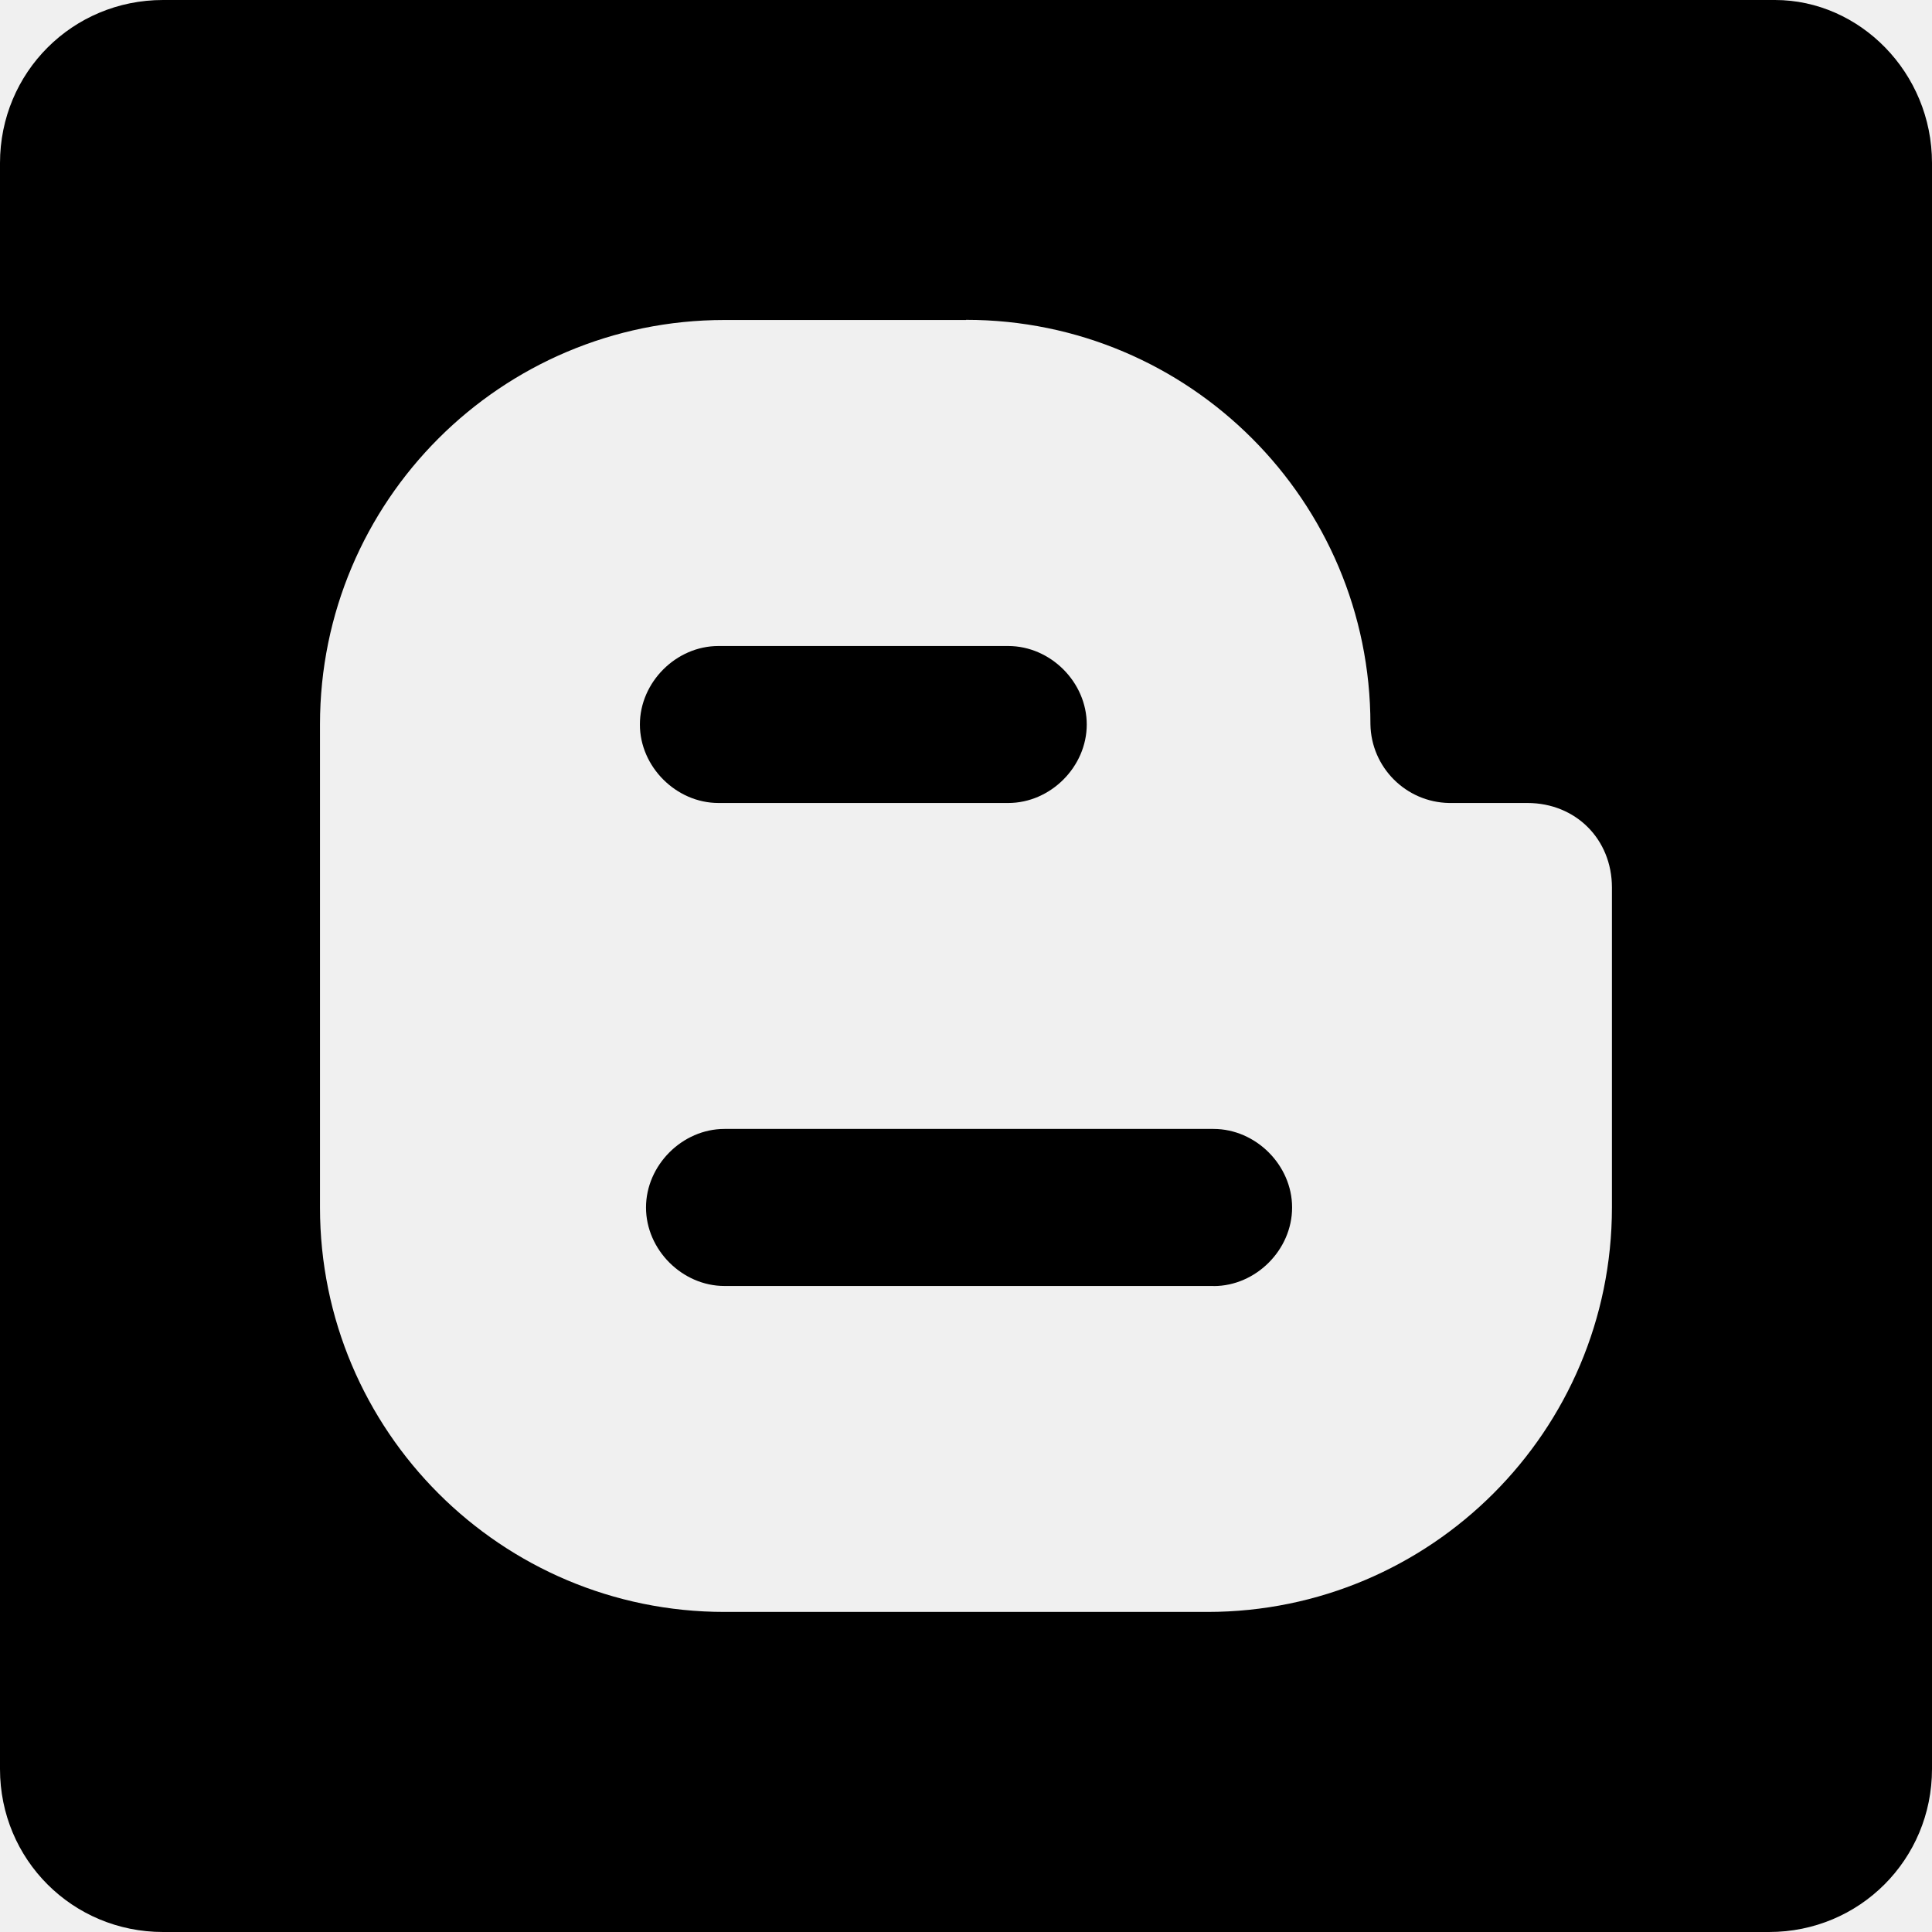
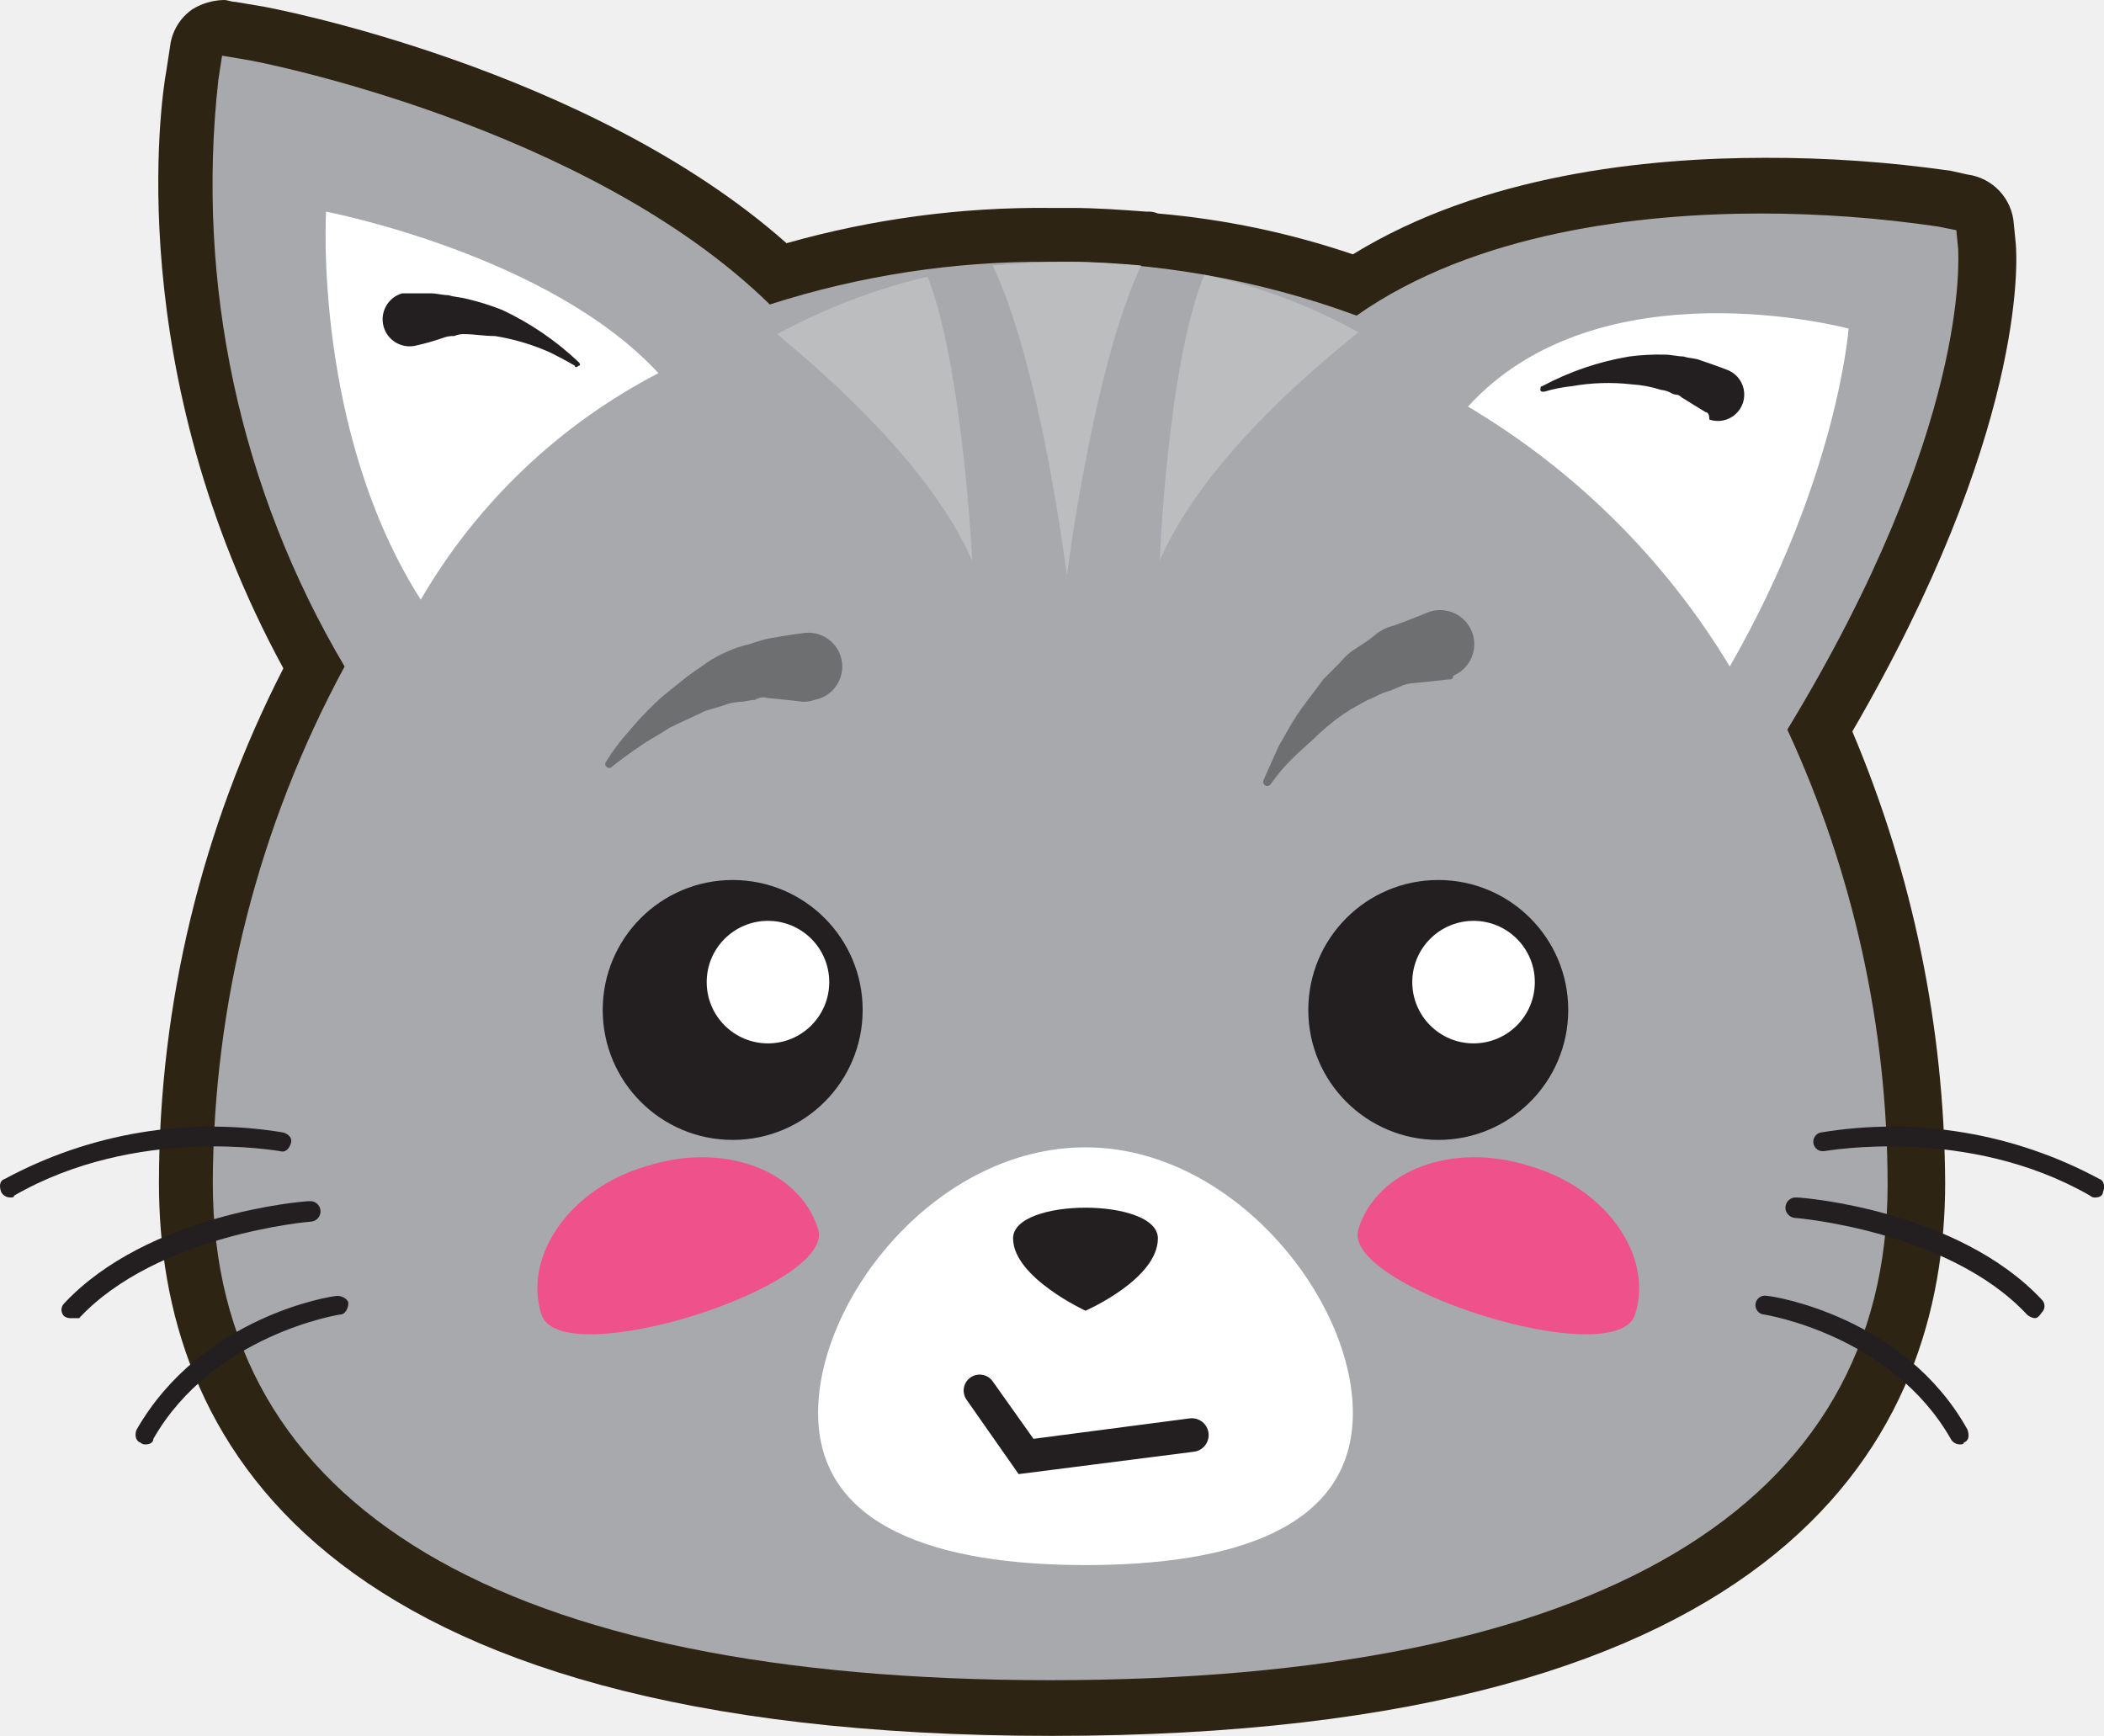
- <svg xmlns="http://www.w3.org/2000/svg" t="1571022415349" class="icon" viewBox="0 0 1024 1024" version="1.1" p-id="13131" width="200" height="200">
+ <svg xmlns="http://www.w3.org/2000/svg" t="1571022696943" class="icon" viewBox="0 0 1241 1024" version="1.1" p-id="19476" width="242.383" height="200">
  <defs>
    <style type="text/css" />
  </defs>
-   <path d="M937.643 1024H86.443C38.4 1024 0 985.6 0 937.643V86.443C0 38.4 38.4 0 86.4 0H940.8C985.6 0 1024 38.4 1024 86.4v851.2C1024 985.6 985.6 1024 937.643 1024zM512 169.6H384A214.4 214.4 0 0 0 169.6 384v256A214.4 214.4 0 0 0 384 854.357h256A214.4 214.4 0 0 0 854.357 640v-169.6c0-25.6-19.2-44.8-44.8-44.8H768a42.453 42.453 0 0 1-41.643-41.643A214.4 214.4 0 0 0 512 169.515z m131.157 512H384c-22.4 0-41.6-19.2-41.6-41.6s19.2-41.643 41.6-41.643h259.157c22.443 0 41.685 19.2 41.685 41.643s-19.2 41.643-41.6 41.643z m-108.8-339.2c22.485 0 41.643 19.2 41.643 41.6s-19.2 41.6-41.6 41.6h-153.6c-22.4 0-41.643-19.2-41.643-41.6s19.2-41.6 41.6-41.6h153.6z" fill="" p-id="13132" />
+   <path d="M93.748 697.634c0 148.945 90.901 326.366 526.785 326.366 434.789 0 526.785-177.42 526.785-326.366a692.717 692.717 0 0 0-54.759-266.13c101.852-175.23 97.472-277.082 96.376-288.034l-1.095-10.952a31.574 31.574 0 0 0-27.38-29.57l-9.857-2.19a756.052 756.052 0 0 0-109.519-7.666c-70.092 0-166.468 9.857-243.132 56.95a487.358 487.358 0 0 0-114.995-24.094 13.887 13.887 0 0 0-6.571-1.095c-15.333-1.095-29.57-2.19-44.903-2.19h-12.047a550.244 550.244 0 0 0-155.517 20.809C347.831 40.522 160.554 4.381 151.793 3.286l-13.142-2.19c-2.19 0-4.381-1.095-6.571-1.095a36.919 36.919 0 0 0-18.618 5.476 31.06 31.06 0 0 0-13.142 21.904l-2.19 14.237c-3.286 17.523-26.284 177.42 68.997 352.65a666.827 666.827 0 0 0-73.378 303.367z" fill="#2D2413" p-id="19477" />
+   <path d="M619.438 991.144c-323.08 0-493.929-101.852-493.929-293.51a644.89 644.89 0 0 1 77.758-304.462 557.549 557.549 0 0 1-74.473-346.079l2.19-14.237 13.142 2.19c8.761 1.095 202.61 39.427 309.938 144.565a527.048 527.048 0 0 1 164.278-25.189 515.395 515.395 0 0 1 181.801 31.76c70.092-49.283 167.564-60.235 238.751-60.235a723.47 723.47 0 0 1 104.043 7.666l10.952 2.19 1.095 10.952c0 4.381 7.666 105.138-100.757 283.653a639.863 639.863 0 0 1 59.14 268.321c0 190.563-170.849 292.415-493.929 292.415z" fill="#A7A9AC" p-id="19478" data-spm-anchor-id="a313x.7781069.0.i6" class="selected" />
+   <path d="M848.332 595.782m-76.663 0a76.663 76.663 0 1 0 153.326 0 76.663 76.663 0 1 0-153.326 0Z" fill="#231F20" p-id="19479" />
+   <path d="M869.141 579.354m-36.141 0a36.141 36.141 0 1 0 72.282 0 36.141 36.141 0 1 0-72.282 0Z" fill="#FFFFFF" p-id="19480" />
+   <path d="M432.161 595.782m-76.663 0a76.663 76.663 0 1 0 153.326 0 76.663 76.663 0 1 0-153.326 0Z" fill="#231F20" p-id="19481" />
+   <path d="M452.969 579.354m-36.141 0a36.141 36.141 0 1 0 72.282 0 36.141 36.141 0 1 0-72.282 0Z" fill="#FFFFFF" p-id="19482" />
+   <path d="M797.953 833.437c0 67.902-70.092 89.805-157.707 89.805-86.52 0-157.707-21.904-157.707-89.805s70.092-156.612 157.707-156.612c86.52 0 157.707 88.71 157.707 156.612z" fill="#FFFFFF" p-id="19483" />
+   <path d="M682.959 730.49c0 24.094-42.712 42.712-42.712 42.712s-42.712-19.713-42.712-42.712c0-24.094 85.425-24.094 85.425 0zM600.82 869.579l-30.665-43.807a9.419 9.419 0 1 1 15.333-10.952l24.094 33.951 91.996-12.047a9.922 9.922 0 1 1 2.19 19.713z" fill="#231F20" p-id="19484" />
+   <path d="M1236.028 706.396a4.019 4.019 0 0 1-3.286-1.095c-72.282-41.617-155.517-26.284-156.612-26.284a5.585 5.585 0 0 1-2.19-10.952 257.238 257.238 0 0 1 164.278 27.38c3.286 1.095 3.286 5.476 2.19 7.666 0 2.19-2.19 3.286-4.381 3.286zM1199.887 777.583a8.302 8.302 0 0 1-4.381-2.19c-45.998-49.283-135.803-56.95-136.898-56.95a6.045 6.045 0 0 1 1.095-12.047c4.381 0 95.281 7.666 144.565 60.235a5.29 5.29 0 0 1 0 7.666c-2.19 3.286-3.286 3.286-4.381 3.286zM1156.08 852.056a6.024 6.024 0 0 1-5.476-3.286c-35.046-61.33-109.519-73.378-110.614-73.378a5.585 5.585 0 1 1 2.19-10.952c3.286 0 81.044 12.047 118.28 78.853 1.095 3.286 1.095 6.571-2.19 7.666 0 1.095-1.095 1.095-2.19 1.095z" fill="#231F20" p-id="19485" />
+   <path d="M6.133 706.396a6.024 6.024 0 0 1-5.476-3.286c-1.095-3.286-1.095-6.571 2.19-7.666a257.238 257.238 0 0 1 164.278-27.38c3.286 1.095 5.476 3.286 4.381 6.571s-3.286 5.476-6.571 4.381c-1.095 0-84.329-15.333-156.612 26.284 0 1.095-1.095 1.095-2.19 1.095zM42.274 777.583a6.571 6.571 0 0 1-4.381-1.095 5.29 5.29 0 0 1 0-7.666c49.283-52.569 140.184-60.235 144.565-60.235a6.045 6.045 0 0 1 1.095 12.047c-1.095 0-90.901 7.666-136.898 56.95zM86.082 852.056a4.019 4.019 0 0 1-3.286-1.095c-3.286-1.095-3.286-5.476-2.19-7.666 38.332-66.806 114.995-78.853 118.28-78.853s6.571 2.19 6.571 4.381c0 3.286-2.19 6.571-4.381 6.571-1.095 0-75.568 12.047-110.614 73.378 0 2.19-2.19 3.286-4.381 3.286z" fill="#231F20" p-id="19486" />
+   <path d="M573.44 330.747s-5.476-113.899-26.284-167.564a355.673 355.673 0 0 0-88.71 33.951c32.856 27.38 90.901 78.853 114.995 133.613zM801.239 196.039a319.652 319.652 0 0 0-90.901-33.951c-21.904 53.664-26.284 168.659-26.284 168.659 24.094-55.855 84.329-108.424 117.185-134.708zM673.102 156.612c-13.142-1.095-27.38-2.19-41.617-2.19-16.428 0-31.76 1.095-45.998 2.19 28.475 59.14 43.807 182.896 43.807 182.896s15.333-122.661 43.807-182.896z" fill="#BBBDBF" p-id="19487" />
+   <path d="M388.353 220.133c-64.616-70.092-196.039-95.281-196.039-95.281s-7.666 129.232 55.855 228.894a346.933 346.933 0 0 1 140.184-133.613zM865.855 239.846c77.758-85.425 224.513-45.998 224.513-45.998s-6.571 88.71-70.092 199.324a446.442 446.442 0 0 0-154.421-153.326z" fill="#FFFFFF" p-id="19488" />
+   <path d="M964.422 775.393c-10.952 35.046-174.135-16.428-163.183-50.379 10.952-35.046 55.855-51.474 100.757-37.236 45.998 13.142 73.378 53.664 62.426 87.615zM319.357 775.393c10.952 35.046 174.135-16.428 163.183-50.379-10.952-35.046-55.855-51.474-100.757-37.236-45.998 13.142-73.378 53.664-62.426 87.615z" fill="#EF528B" p-id="19489" />
+   <path d="M238.313 173.04h16.428c2.19 0 6.571 1.095 9.857 1.095 3.286 1.095 6.571 1.095 10.952 2.19a152.154 152.154 0 0 1 20.809 6.571 172.174 172.174 0 0 1 44.903 30.665c1.095 1.095 1.095 2.19 0 2.19-1.095 1.095-2.19 1.095-2.19 0 0 0-5.476-3.286-14.237-7.666a129.112 129.112 0 0 0-32.856-9.857c-6.571 0-12.047-1.095-17.523-1.095a13.887 13.887 0 0 0-6.571 1.095 16.274 16.274 0 0 0-6.571 1.095 143.163 143.163 0 0 1-15.333 4.381 15.946 15.946 0 0 1-8.761-30.665zM1006.039 243.132s-5.476-3.286-14.237-8.761c-2.19-2.19-3.286-1.095-5.476-2.19a15.563 15.563 0 0 0-6.571-2.19 71.384 71.384 0 0 0-17.523-3.286 122.661 122.661 0 0 0-35.046 1.095 87.834 87.834 0 0 0-16.428 3.286c-1.095 0-2.19 0-2.19-1.095s0-2.19 1.095-2.19a167.235 167.235 0 0 1 51.474-17.523 139.658 139.658 0 0 1 20.809-1.095c3.286 0 7.666 1.095 10.952 1.095 3.286 1.095 7.666 1.095 9.857 2.19 9.857 3.286 15.333 5.476 15.333 5.476a15.585 15.585 0 1 1-9.857 29.57c0-3.286-1.095-4.381-2.19-4.381z" fill="#231F20" p-id="19490" />
+   <path d="M473.778 413.981s-8.761-1.095-20.809-2.19a8.991 8.991 0 0 0-7.666 1.095c-3.286 0-5.476 1.095-8.761 1.095a31.979 31.979 0 0 0-9.857 2.19l-10.952 3.286c-6.571 3.286-14.237 6.571-20.809 9.857-6.571 4.381-13.142 7.666-17.523 10.952-9.857 6.571-16.428 12.047-16.428 12.047a2.322 2.322 0 0 1-3.286-3.286 116.769 116.769 0 0 1 13.142-17.523 196.115 196.115 0 0 1 15.333-16.428c5.476-5.476 13.142-10.952 19.713-16.428l10.952-7.666a65.416 65.416 0 0 1 12.047-6.571 61.736 61.736 0 0 1 13.142-4.381 101.327 101.327 0 0 1 10.952-3.286c12.047-2.19 20.809-3.286 20.809-3.286a19.987 19.987 0 0 1 6.571 39.427 19.275 19.275 0 0 1-6.571 1.095zM853.808 400.839s-8.761 1.095-20.809 2.19a20.305 20.305 0 0 0-7.666 2.19 75.458 75.458 0 0 1-8.761 3.286c-3.286 1.095-6.571 3.286-9.857 4.381l-9.857 5.476a119.551 119.551 0 0 0-18.618 14.237c-5.476 5.476-10.952 9.857-15.333 14.237a113.199 113.199 0 0 0-13.142 15.333 2.453 2.453 0 1 1-4.381-2.19s3.286-7.666 8.761-19.713c3.286-5.476 6.571-12.047 10.952-18.618s9.857-13.142 15.333-20.809l9.857-9.857a37.784 37.784 0 0 1 9.857-8.761 94.734 94.734 0 0 0 10.952-7.666 25.792 25.792 0 0 1 10.952-5.476c12.047-4.381 19.713-7.666 19.713-7.666a20.13 20.13 0 1 1 15.333 37.236c0 2.19-1.095 2.19-3.286 2.19z" fill="#6E6F71" p-id="19491" />
</svg>
